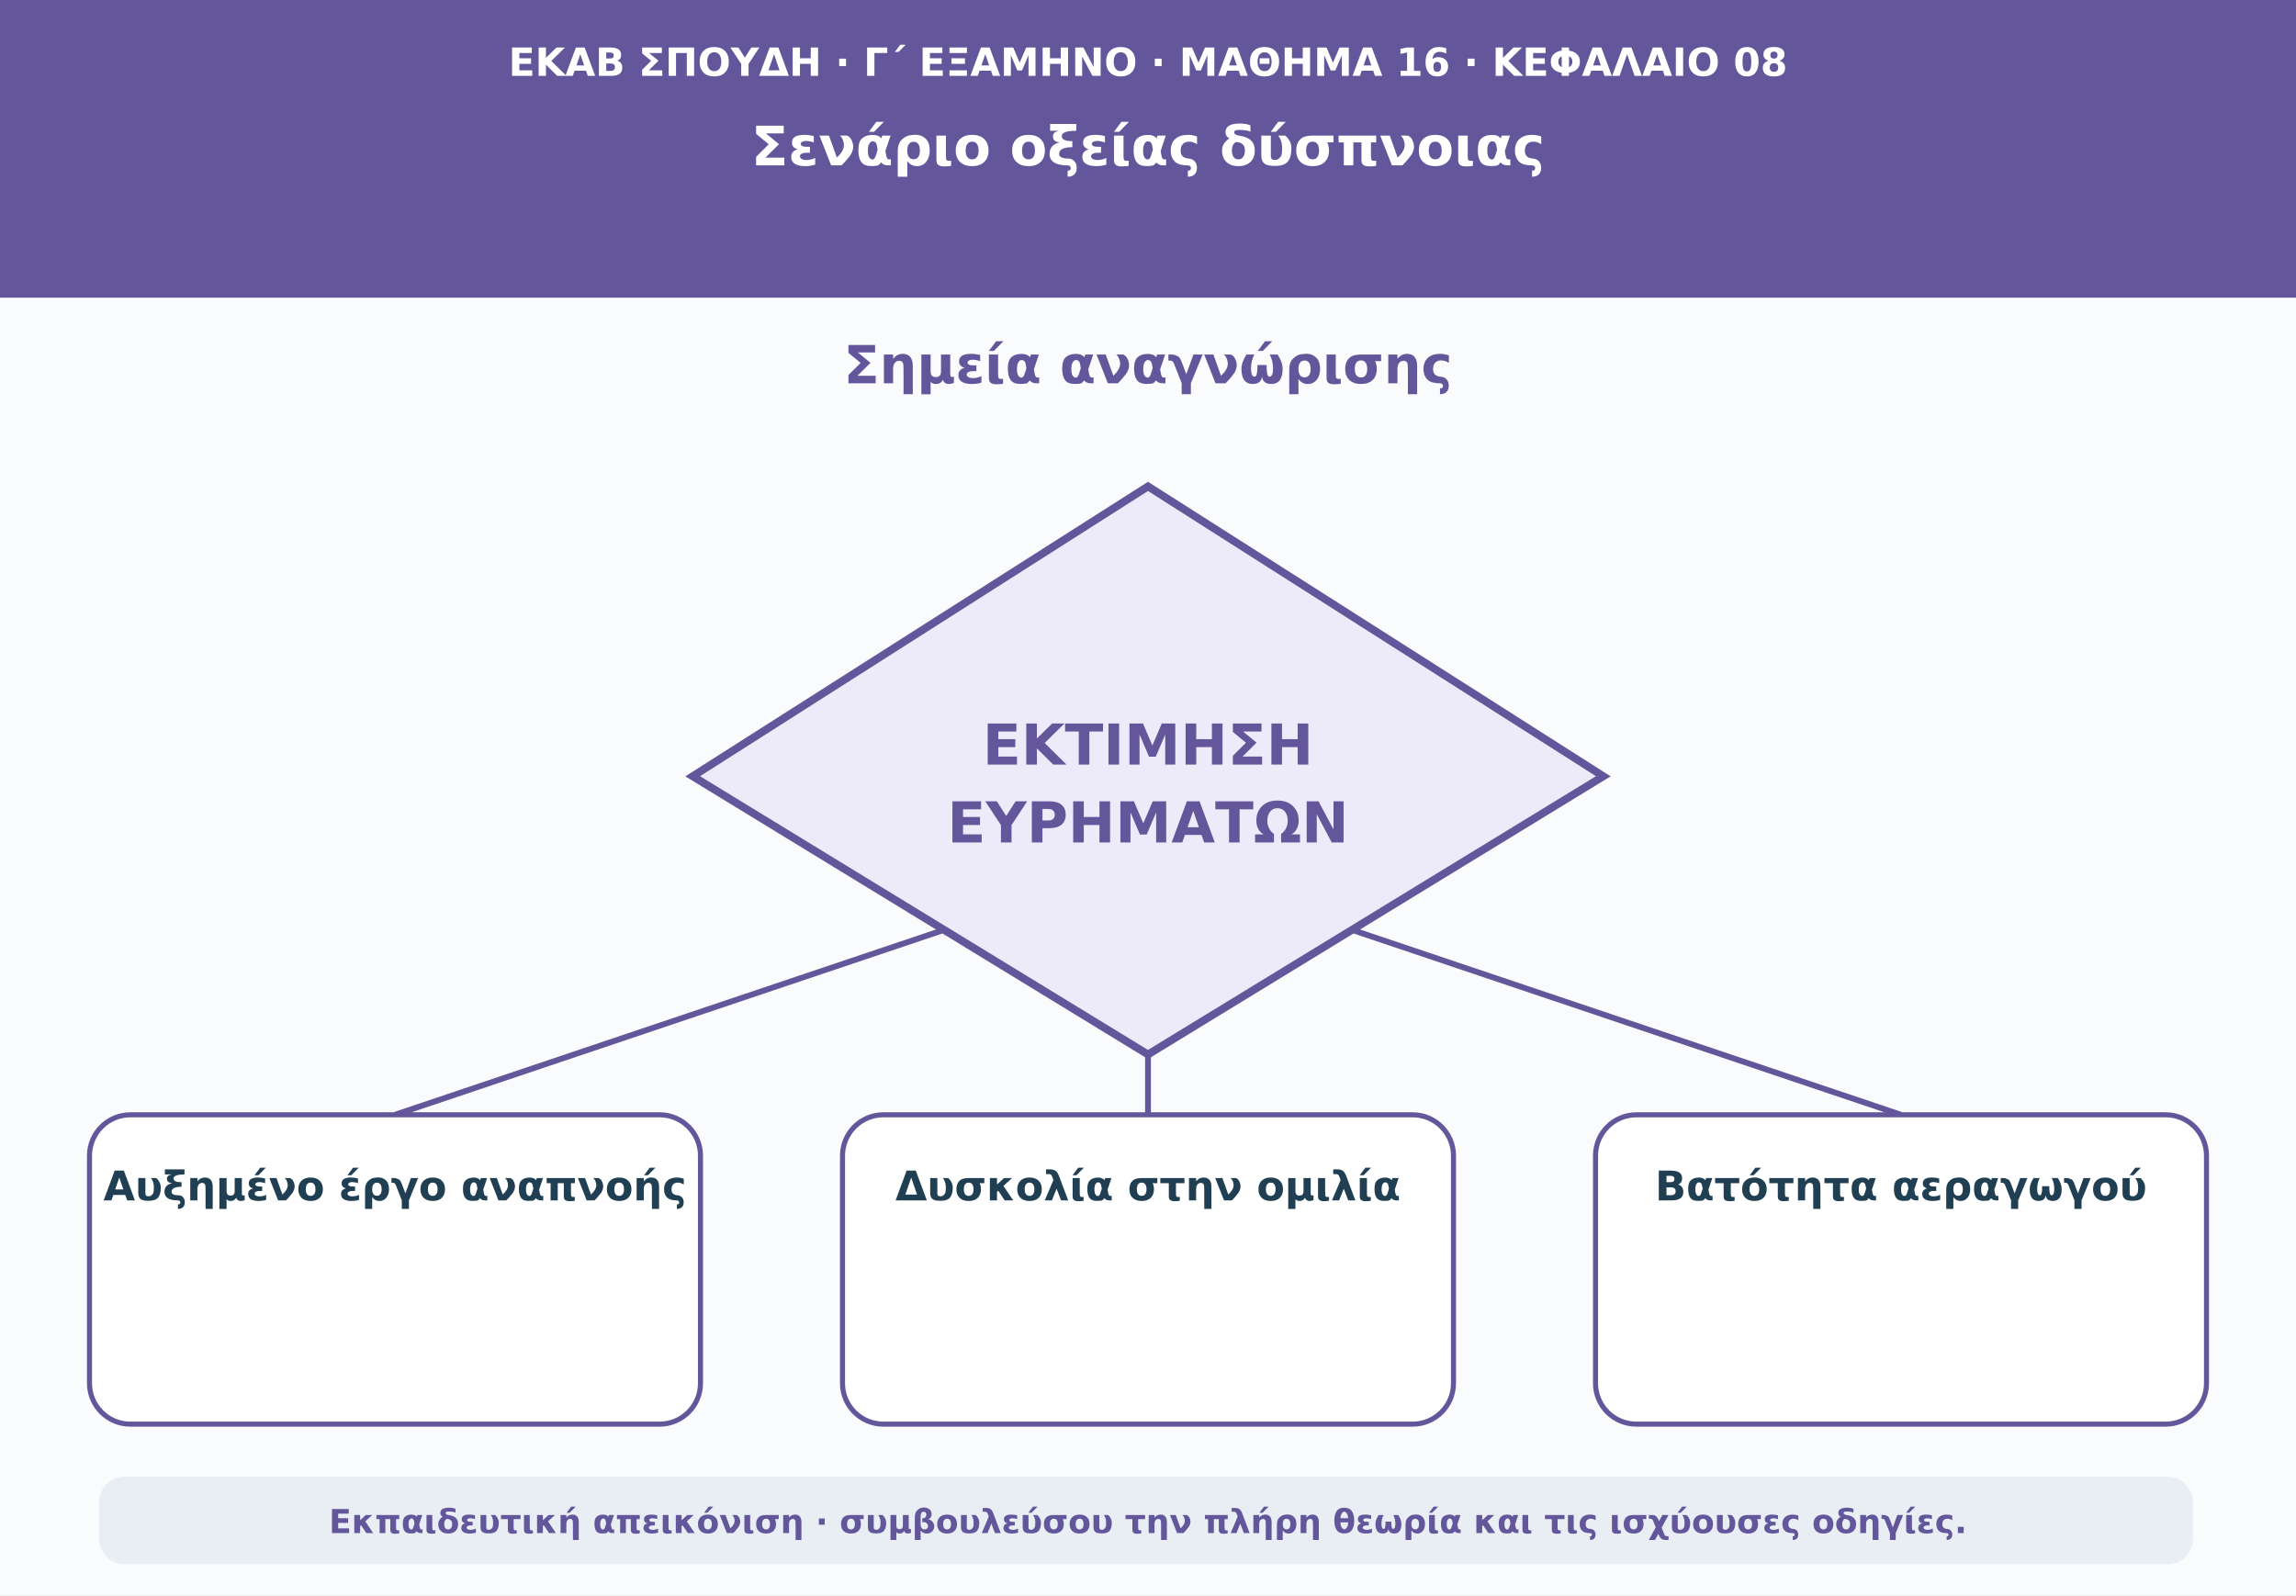
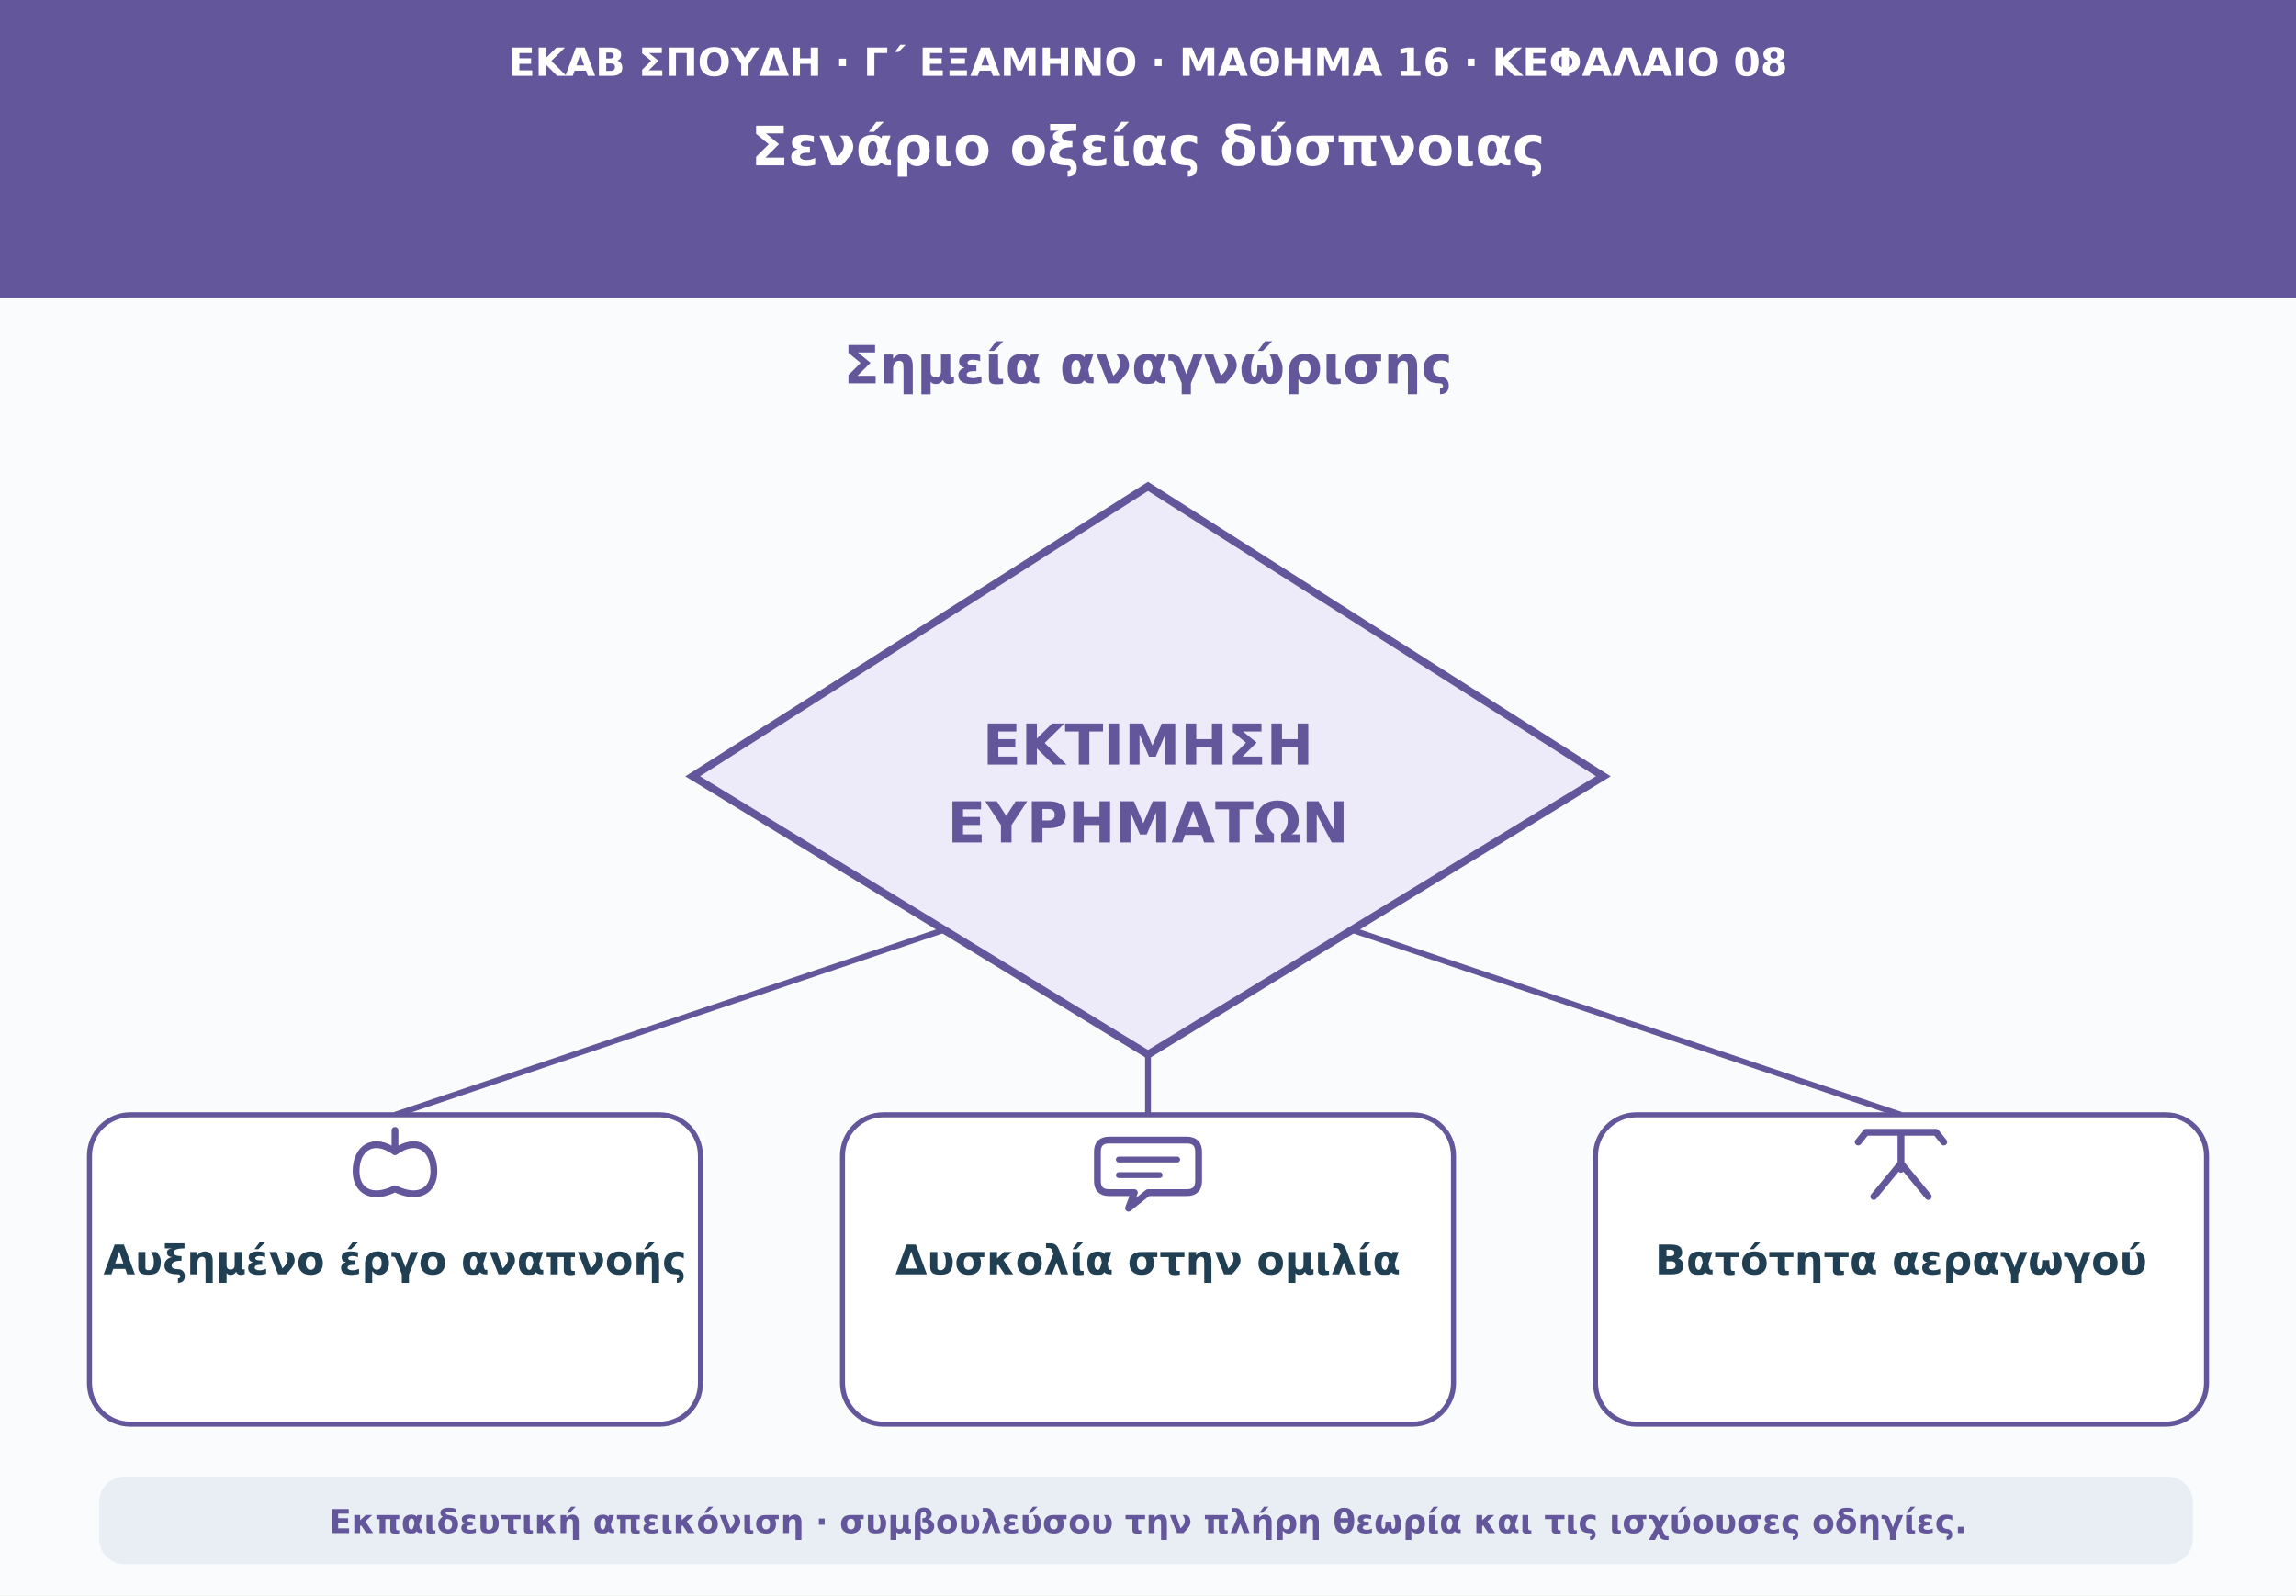
<svg xmlns="http://www.w3.org/2000/svg" viewBox="0 0 1180 820" role="img" aria-labelledby="t d">
  <rect width="1180" height="820" fill="#f9fbfd" />
  <path d="M0 0H1180V153H0Z" fill="#64569b" />
  <text x="590" y="39" text-anchor="middle" font-family="DejaVu Sans,Arial,sans-serif" font-size="20" font-weight="690" fill="#ffffff">ΕΚΑΒ ΣΠΟΥΔΗ · Γ΄ ΕΞΑΜΗΝΟ · ΜΑΘΗΜΑ 16 · ΚΕΦΑΛΑΙΟ 08</text>
  <text x="590" y="85" text-anchor="middle" font-family="DejaVu Sans,Arial,sans-serif" font-size="28" font-weight="760" fill="#ffffff">Σενάριο οξείας δύσπνοιας</text>
  <text x="590" y="197" text-anchor="middle" font-family="DejaVu Sans,Arial,sans-serif" font-size="27" font-weight="740" fill="#64569b">Σημεία αναγνώρισης</text>
  <polygon points="590,250 824,399 590,542 356,399" fill="#edebf9" stroke="#64569b" stroke-width="4" />
  <text x="590" y="393" text-anchor="middle" font-family="DejaVu Sans,Arial,sans-serif" font-size="29" font-weight="750" fill="#64569b">ΕΚΤΙΜΗΣΗ</text>
  <text x="590" y="433" text-anchor="middle" font-family="DejaVu Sans,Arial,sans-serif" font-size="29" font-weight="750" fill="#64569b">ΕΥΡΗΜΑΤΩΝ</text>
  <path d="M485 478L203 573" stroke="#64569b" stroke-width="3" />
  <rect x="46" y="573" width="314" height="159" rx="21" fill="#ffffff" stroke="#64569b" stroke-width="2.6" />
-   <text x="203" y="617" text-anchor="middle" font-family="DejaVu Sans,Arial,sans-serif" font-size="21" font-weight="650" fill="#213f53">Αυξημένο έργο αναπνοής</text>
+   <path d="M203 581V592M203 592C192 584 183 590 183 602C183 612 191 617 203 611M203 592C214 584 223 590 223 602C223 612 215 617 203 611" fill="none" stroke="#64569b" stroke-width="3.5" stroke-linecap="round" />
+   <text x="203" y="655" text-anchor="middle" font-family="DejaVu Sans,Arial,sans-serif" font-size="21" font-weight="650" fill="#213f53">Αυξημένο έργο αναπνοής</text>
  <path d="M590 542L590 573" stroke="#64569b" stroke-width="3" />
  <rect x="433" y="573" width="314" height="159" rx="21" fill="#ffffff" stroke="#64569b" stroke-width="2.6" />
-   <text x="590" y="617" text-anchor="middle" font-family="DejaVu Sans,Arial,sans-serif" font-size="21" font-weight="650" fill="#213f53">Δυσκολία στην ομιλία</text>
+   <path d="M570 586H610Q616 586 616 592V607Q616 613 610 613H590L580 621L583 613H570Q564 613 564 607V592Q564 586 570 586Z" fill="none" stroke="#64569b" stroke-width="3.5" stroke-linejoin="round" />
+   <path d="M575 596H605M575 604H596" stroke="#64569b" stroke-width="3" stroke-linecap="round" />
+   <text x="590" y="655" text-anchor="middle" font-family="DejaVu Sans,Arial,sans-serif" font-size="21" font-weight="650" fill="#213f53">Δυσκολία στην ομιλία</text>
  <path d="M695 478L977 573" stroke="#64569b" stroke-width="3" />
  <rect x="820" y="573" width="314" height="159" rx="21" fill="#ffffff" stroke="#64569b" stroke-width="2.6" />
-   <text x="977" y="617" text-anchor="middle" font-family="DejaVu Sans,Arial,sans-serif" font-size="21" font-weight="650" fill="#213f53">Βατότητα αεραγωγού</text>
+   <path d="M977 582V601M977 598L963 615M977 598L991 615M959 582H995M959 582L955 587M995 582L999 587" fill="none" stroke="#64569b" stroke-width="3.5" stroke-linecap="round" stroke-linejoin="round" />
+   <text x="977" y="655" text-anchor="middle" font-family="DejaVu Sans,Arial,sans-serif" font-size="21" font-weight="650" fill="#213f53">Βατότητα αεραγωγού</text>
  <rect x="51" y="759" width="1076" height="45" rx="13" fill="#e8eef3" />
  <text x="590" y="788" text-anchor="middle" font-family="DejaVu Sans,Arial,sans-serif" font-size="17" font-weight="610" fill="#64569b">Εκπαιδευτική απεικόνιση · συμβουλεύσου την πλήρη θεωρία και τις ισχύουσες οδηγίες.</text>
</svg>
